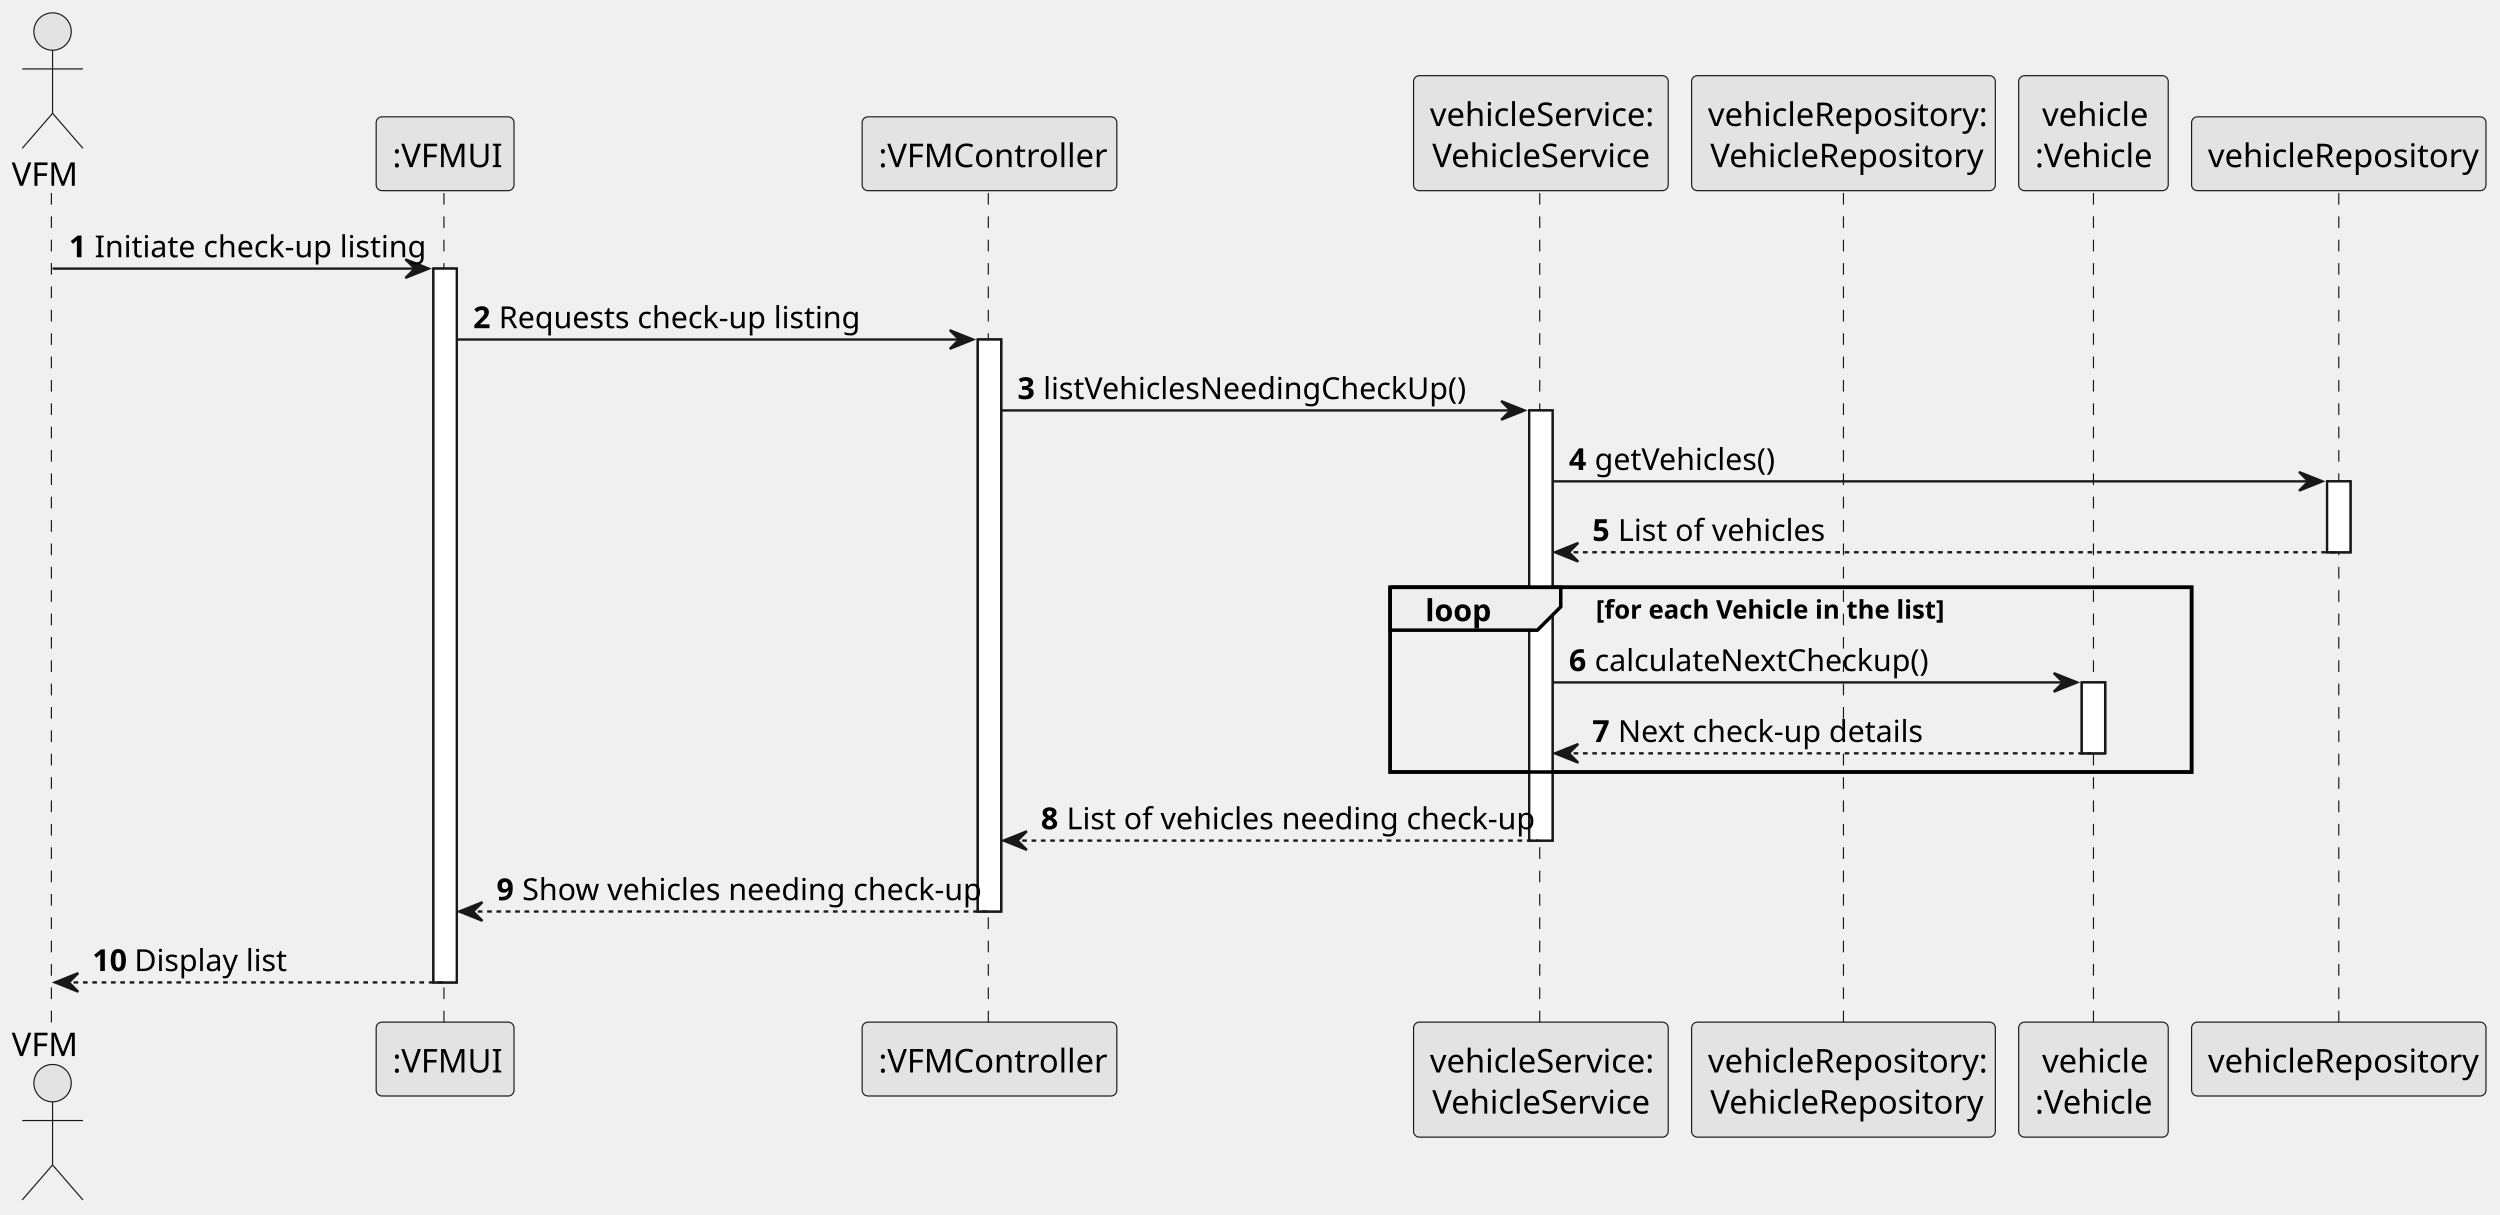
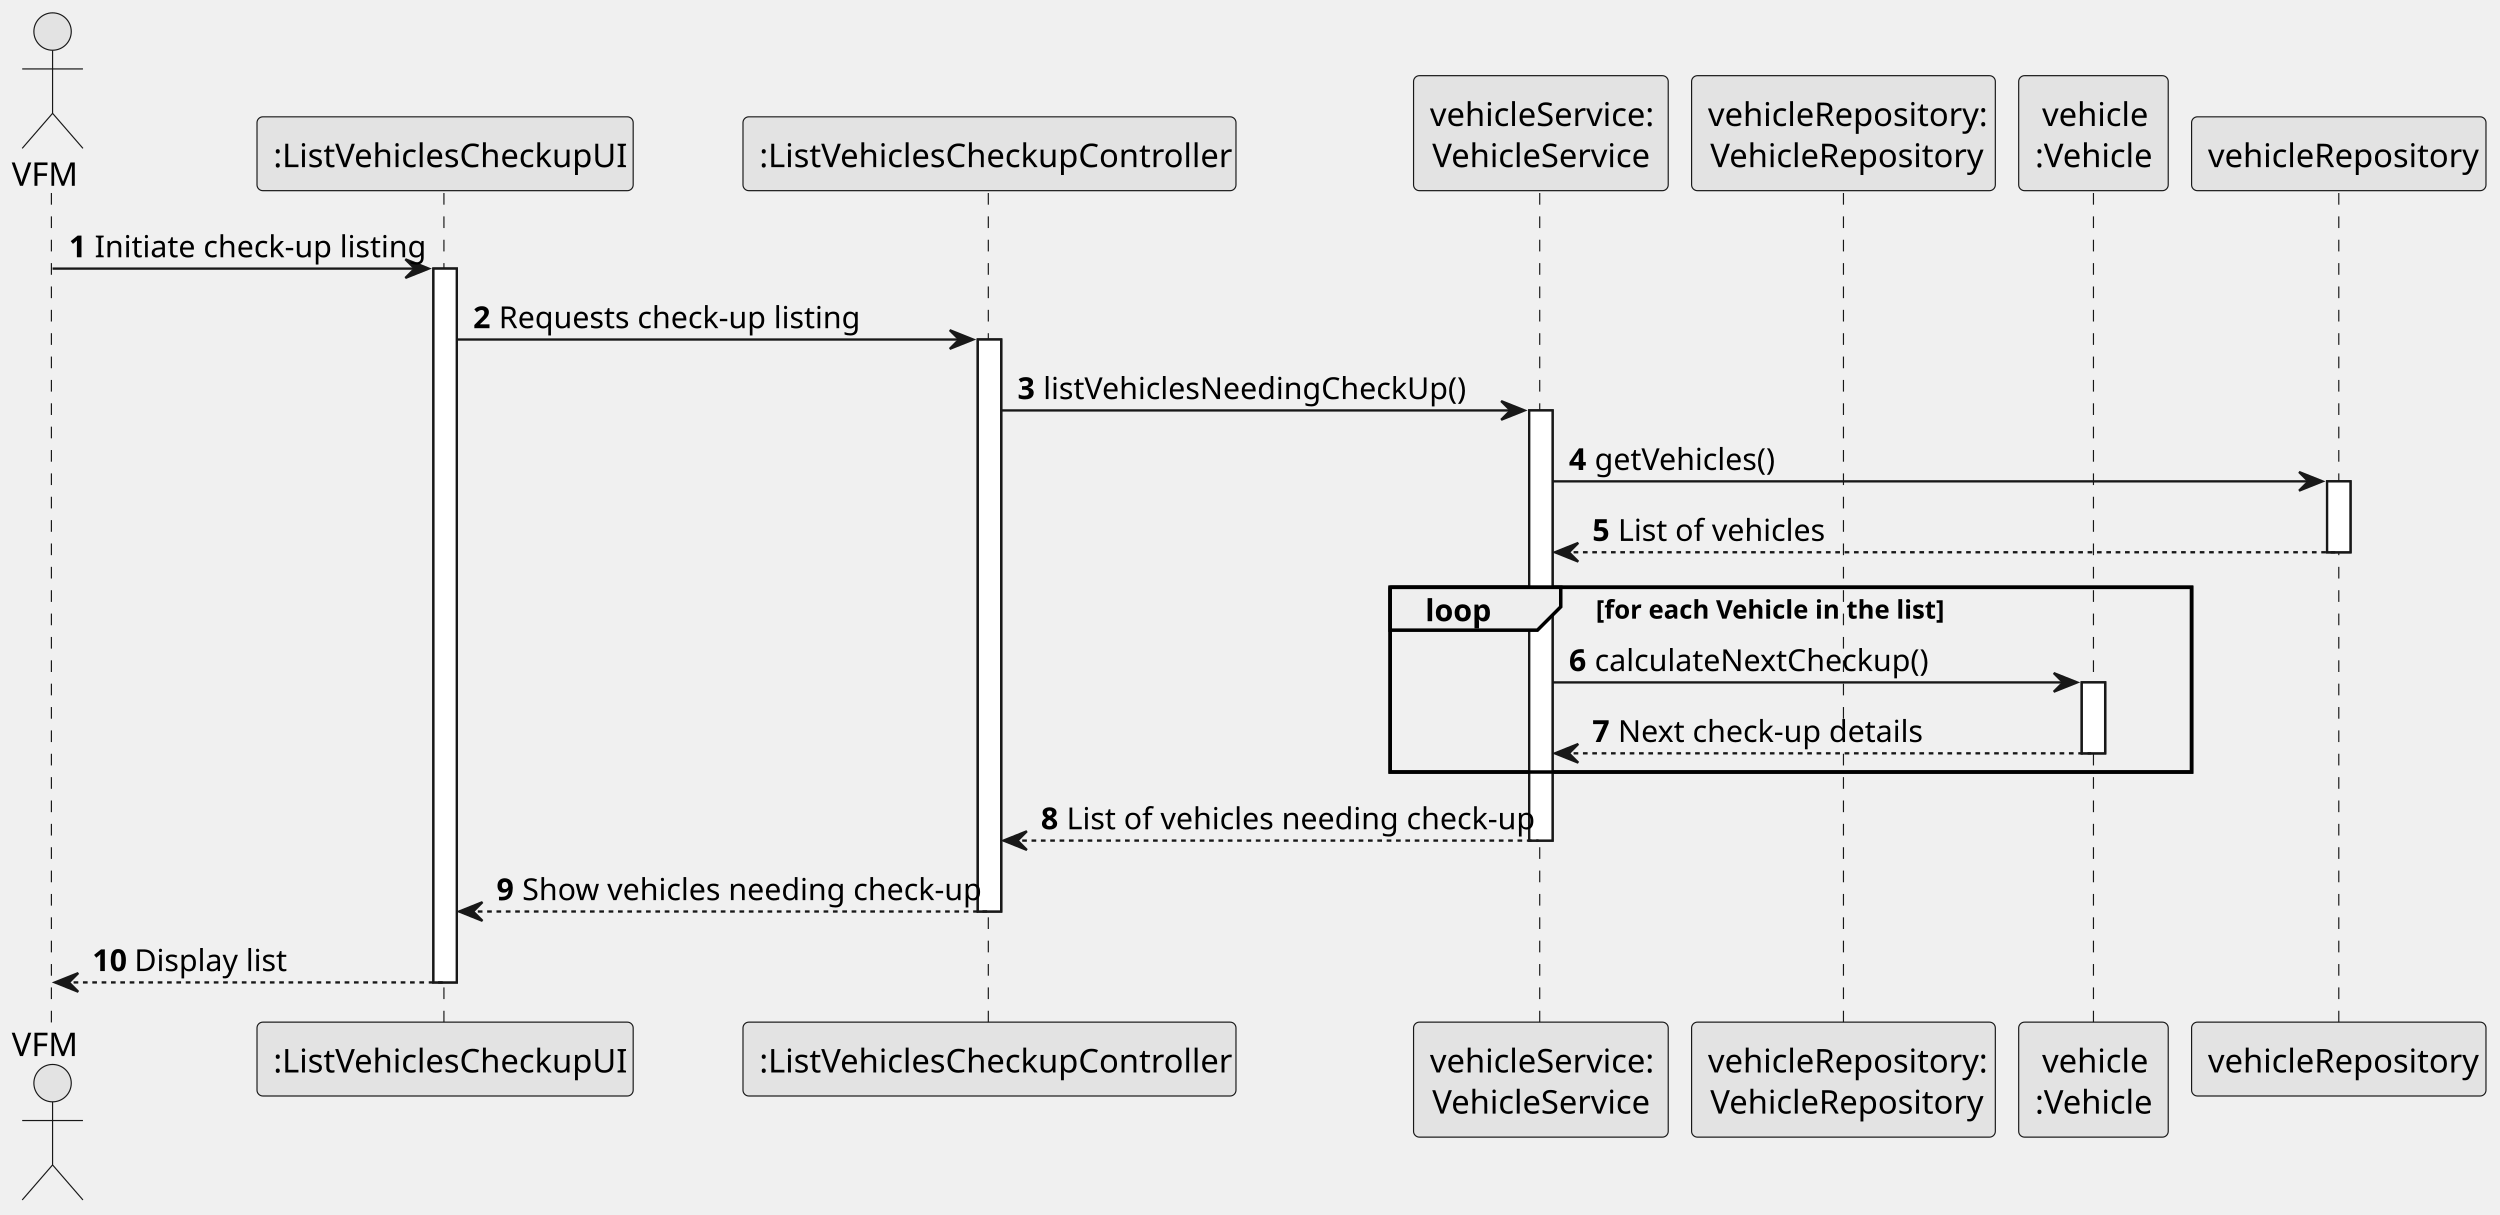
<svg xmlns="http://www.w3.org/2000/svg" contentStyleType="text/css" height="520px" preserveAspectRatio="none" style="width:1070px;height:520px;background:#FFFFFF;" version="1.1" viewBox="0 0 1070 520" width="1070px" zoomAndPan="magnify">
  <defs />
  <g>
    <rect fill="#FFFFFF" height="305.516" style="stroke:#181818;stroke-width:1.0;" width="10" x="185.5" y="114.961" />
    <rect fill="#FFFFFF" height="244.812" style="stroke:#181818;stroke-width:1.0;" width="10" x="418.5" y="145.312" />
    <rect fill="#FFFFFF" height="184.109" style="stroke:#181818;stroke-width:1.0;" width="10" x="654.5" y="175.664" />
    <rect fill="#FFFFFF" height="30.352" style="stroke:#181818;stroke-width:1.0;" width="10" x="891" y="292.07" />
    <rect fill="#FFFFFF" height="30.352" style="stroke:#181818;stroke-width:1.0;" width="10" x="996" y="206.016" />
    <rect fill="none" height="79.055" style="stroke:#000000;stroke-width:1.5;" width="343" x="595" y="251.367" />
    <line style="stroke:#181818;stroke-width:0.5;stroke-dasharray:5.0,5.0;" x1="22" x2="22" y1="82.609" y2="438.477" />
    <line style="stroke:#181818;stroke-width:0.5;stroke-dasharray:5.0,5.0;" x1="190" x2="190" y1="82.609" y2="438.477" />
    <line style="stroke:#181818;stroke-width:0.5;stroke-dasharray:5.0,5.0;" x1="423" x2="423" y1="82.609" y2="438.477" />
    <line style="stroke:#181818;stroke-width:0.5;stroke-dasharray:5.0,5.0;" x1="659" x2="659" y1="82.609" y2="438.477" />
    <line style="stroke:#181818;stroke-width:0.5;stroke-dasharray:5.0,5.0;" x1="789" x2="789" y1="82.609" y2="438.477" />
    <line style="stroke:#181818;stroke-width:0.5;stroke-dasharray:5.0,5.0;" x1="896" x2="896" y1="82.609" y2="438.477" />
    <line style="stroke:#181818;stroke-width:0.5;stroke-dasharray:5.0,5.0;" x1="1001" x2="1001" y1="82.609" y2="438.477" />
    <text fill="#000000" font-family="sans-serif" font-size="14" lengthAdjust="spacing" textLength="29" x="5" y="79.533">VFM</text>
    <ellipse cx="22.5" cy="13.5" fill="#E3E3E3" rx="8" ry="8" style="stroke:#181818;stroke-width:0.5;" />
    <path d="M22.5,21.5 L22.5,48.5 M9.5,29.5 L35.5,29.5 M22.5,48.5 L9.5,63.5 M22.5,48.5 L35.5,63.5 " fill="none" style="stroke:#181818;stroke-width:0.5;" />
    <text fill="#000000" font-family="sans-serif" font-size="14" lengthAdjust="spacing" textLength="29" x="5" y="452.01">VFM</text>
    <ellipse cx="22.5" cy="463.586" fill="#E3E3E3" rx="8" ry="8" style="stroke:#181818;stroke-width:0.5;" />
    <path d="M22.5,471.586 L22.5,498.586 M9.5,479.586 L35.5,479.586 M22.5,498.586 L9.5,513.586 M22.5,498.586 L35.5,513.586 " fill="none" style="stroke:#181818;stroke-width:0.5;" />
-     <rect fill="#E3E3E3" height="31.609" rx="2.5" ry="2.5" style="stroke:#181818;stroke-width:0.5;" width="59" x="161" y="50" />
-     <text fill="#000000" font-family="sans-serif" font-size="14" lengthAdjust="spacing" textLength="45" x="168" y="71.533">:VFMUI</text>
-     <rect fill="#E3E3E3" height="31.609" rx="2.5" ry="2.5" style="stroke:#181818;stroke-width:0.5;" width="59" x="161" y="437.477" />
-     <text fill="#000000" font-family="sans-serif" font-size="14" lengthAdjust="spacing" textLength="45" x="168" y="459.01">:VFMUI</text>
-     <rect fill="#E3E3E3" height="31.609" rx="2.5" ry="2.5" style="stroke:#181818;stroke-width:0.5;" width="109" x="369" y="50" />
-     <text fill="#000000" font-family="sans-serif" font-size="14" lengthAdjust="spacing" textLength="95" x="376" y="71.533">:VFMController</text>
-     <rect fill="#E3E3E3" height="31.609" rx="2.5" ry="2.5" style="stroke:#181818;stroke-width:0.5;" width="109" x="369" y="437.477" />
-     <text fill="#000000" font-family="sans-serif" font-size="14" lengthAdjust="spacing" textLength="95" x="376" y="459.01">:VFMController</text>
+     <rect fill="#E3E3E3" height="31.609" rx="2.5" ry="2.5" style="stroke:#181818;stroke-width:0.5;" width="161" x="110" y="50" />
+     <text fill="#000000" font-family="sans-serif" font-size="14" lengthAdjust="spacing" textLength="147" x="117" y="71.533">:ListVehiclesCheckupUI</text>
+     <rect fill="#E3E3E3" height="31.609" rx="2.5" ry="2.5" style="stroke:#181818;stroke-width:0.5;" width="161" x="110" y="437.477" />
+     <text fill="#000000" font-family="sans-serif" font-size="14" lengthAdjust="spacing" textLength="147" x="117" y="459.01">:ListVehiclesCheckupUI</text>
+     <rect fill="#E3E3E3" height="31.609" rx="2.5" ry="2.5" style="stroke:#181818;stroke-width:0.5;" width="211" x="318" y="50" />
+     <text fill="#000000" font-family="sans-serif" font-size="14" lengthAdjust="spacing" textLength="197" x="325" y="71.533">:ListVehiclesCheckupController</text>
+     <rect fill="#E3E3E3" height="31.609" rx="2.5" ry="2.5" style="stroke:#181818;stroke-width:0.5;" width="211" x="318" y="437.477" />
+     <text fill="#000000" font-family="sans-serif" font-size="14" lengthAdjust="spacing" textLength="197" x="325" y="459.01">:ListVehiclesCheckupController</text>
    <rect fill="#E3E3E3" height="49.219" rx="2.5" ry="2.5" style="stroke:#181818;stroke-width:0.5;" width="109" x="605" y="32.391" />
    <text fill="#000000" font-family="sans-serif" font-size="14" lengthAdjust="spacing" textLength="95" x="612" y="53.924">vehicleService:</text>
    <text fill="#000000" font-family="sans-serif" font-size="14" lengthAdjust="spacing" textLength="93" x="613" y="71.533">VehicleService</text>
    <rect fill="#E3E3E3" height="49.219" rx="2.5" ry="2.5" style="stroke:#181818;stroke-width:0.5;" width="109" x="605" y="437.477" />
    <text fill="#000000" font-family="sans-serif" font-size="14" lengthAdjust="spacing" textLength="95" x="612" y="459.01">vehicleService:</text>
    <text fill="#000000" font-family="sans-serif" font-size="14" lengthAdjust="spacing" textLength="93" x="613" y="476.619">VehicleService</text>
    <rect fill="#E3E3E3" height="49.219" rx="2.5" ry="2.5" style="stroke:#181818;stroke-width:0.5;" width="130" x="724" y="32.391" />
    <text fill="#000000" font-family="sans-serif" font-size="14" lengthAdjust="spacing" textLength="116" x="731" y="53.924">vehicleRepository:</text>
    <text fill="#000000" font-family="sans-serif" font-size="14" lengthAdjust="spacing" textLength="114" x="732" y="71.533">VehicleRepository</text>
    <rect fill="#E3E3E3" height="49.219" rx="2.5" ry="2.5" style="stroke:#181818;stroke-width:0.5;" width="130" x="724" y="437.477" />
    <text fill="#000000" font-family="sans-serif" font-size="14" lengthAdjust="spacing" textLength="116" x="731" y="459.01">vehicleRepository:</text>
    <text fill="#000000" font-family="sans-serif" font-size="14" lengthAdjust="spacing" textLength="114" x="732" y="476.619">VehicleRepository</text>
    <rect fill="#E3E3E3" height="49.219" rx="2.5" ry="2.5" style="stroke:#181818;stroke-width:0.5;" width="64" x="864" y="32.391" />
    <text fill="#000000" font-family="sans-serif" font-size="14" lengthAdjust="spacing" textLength="44" x="874" y="53.924">vehicle</text>
    <text fill="#000000" font-family="sans-serif" font-size="14" lengthAdjust="spacing" textLength="50" x="871" y="71.533">:Vehicle</text>
    <rect fill="#E3E3E3" height="49.219" rx="2.5" ry="2.5" style="stroke:#181818;stroke-width:0.5;" width="64" x="864" y="437.477" />
    <text fill="#000000" font-family="sans-serif" font-size="14" lengthAdjust="spacing" textLength="44" x="874" y="459.01">vehicle</text>
    <text fill="#000000" font-family="sans-serif" font-size="14" lengthAdjust="spacing" textLength="50" x="871" y="476.619">:Vehicle</text>
    <rect fill="#E3E3E3" height="31.609" rx="2.5" ry="2.5" style="stroke:#181818;stroke-width:0.5;" width="126" x="938" y="50" />
    <text fill="#000000" font-family="sans-serif" font-size="14" lengthAdjust="spacing" textLength="112" x="945" y="71.533">vehicleRepository</text>
    <rect fill="#E3E3E3" height="31.609" rx="2.5" ry="2.5" style="stroke:#181818;stroke-width:0.5;" width="126" x="938" y="437.477" />
    <text fill="#000000" font-family="sans-serif" font-size="14" lengthAdjust="spacing" textLength="112" x="945" y="459.01">vehicleRepository</text>
    <rect fill="#FFFFFF" height="305.516" style="stroke:#181818;stroke-width:1.0;" width="10" x="185.5" y="114.961" />
    <rect fill="#FFFFFF" height="244.812" style="stroke:#181818;stroke-width:1.0;" width="10" x="418.5" y="145.312" />
    <rect fill="#FFFFFF" height="184.109" style="stroke:#181818;stroke-width:1.0;" width="10" x="654.5" y="175.664" />
    <rect fill="#FFFFFF" height="30.352" style="stroke:#181818;stroke-width:1.0;" width="10" x="891" y="292.07" />
    <rect fill="#FFFFFF" height="30.352" style="stroke:#181818;stroke-width:1.0;" width="10" x="996" y="206.016" />
    <polygon fill="#181818" points="173.5,110.961,183.5,114.961,173.5,118.961,177.5,114.961" style="stroke:#181818;stroke-width:1.0;" />
    <line style="stroke:#181818;stroke-width:1.0;" x1="22.5" x2="179.5" y1="114.961" y2="114.961" />
    <text fill="#000000" font-family="sans-serif" font-size="13" font-weight="bold" lengthAdjust="spacing" textLength="7" x="29.5" y="110.105">1</text>
    <text fill="#000000" font-family="sans-serif" font-size="13" lengthAdjust="spacing" textLength="133" x="40.5" y="110.105">Initiate check-up listing</text>
    <polygon fill="#181818" points="406.5,141.312,416.5,145.312,406.5,149.312,410.5,145.312" style="stroke:#181818;stroke-width:1.0;" />
    <line style="stroke:#181818;stroke-width:1.0;" x1="195.5" x2="412.5" y1="145.312" y2="145.312" />
    <text fill="#000000" font-family="sans-serif" font-size="13" font-weight="bold" lengthAdjust="spacing" textLength="7" x="202.5" y="140.456">2</text>
    <text fill="#000000" font-family="sans-serif" font-size="13" lengthAdjust="spacing" textLength="150" x="213.5" y="140.456">Requests check-up listing</text>
    <polygon fill="#181818" points="642.5,171.664,652.5,175.664,642.5,179.664,646.5,175.664" style="stroke:#181818;stroke-width:1.0;" />
    <line style="stroke:#181818;stroke-width:1.0;" x1="428.5" x2="648.5" y1="175.664" y2="175.664" />
    <text fill="#000000" font-family="sans-serif" font-size="13" font-weight="bold" lengthAdjust="spacing" textLength="7" x="435.5" y="170.808">3</text>
    <text fill="#000000" font-family="sans-serif" font-size="13" lengthAdjust="spacing" textLength="175" x="446.5" y="170.808">listVehiclesNeedingCheckUp()</text>
    <polygon fill="#181818" points="984,202.016,994,206.016,984,210.016,988,206.016" style="stroke:#181818;stroke-width:1.0;" />
    <line style="stroke:#181818;stroke-width:1.0;" x1="664.5" x2="990" y1="206.016" y2="206.016" />
    <text fill="#000000" font-family="sans-serif" font-size="13" font-weight="bold" lengthAdjust="spacing" textLength="7" x="671.5" y="201.159">4</text>
    <text fill="#000000" font-family="sans-serif" font-size="13" lengthAdjust="spacing" textLength="76" x="682.5" y="201.159">getVehicles()</text>
    <polygon fill="#181818" points="675.5,232.367,665.5,236.367,675.5,240.367,671.5,236.367" style="stroke:#181818;stroke-width:1.0;" />
    <line style="stroke:#181818;stroke-width:1.0;stroke-dasharray:2.0,2.0;" x1="669.5" x2="1000" y1="236.367" y2="236.367" />
    <text fill="#000000" font-family="sans-serif" font-size="13" font-weight="bold" lengthAdjust="spacing" textLength="7" x="681.5" y="231.511">5</text>
    <text fill="#000000" font-family="sans-serif" font-size="13" lengthAdjust="spacing" textLength="85" x="692.5" y="231.511">List of vehicles</text>
    <path d="M595,251.367 L668,251.367 L668,259.719 L658,269.719 L595,269.719 L595,251.367 " fill="#EEEEEE" style="stroke:#000000;stroke-width:1.5;" />
    <rect fill="none" height="79.055" style="stroke:#000000;stroke-width:1.5;" width="343" x="595" y="251.367" />
    <text fill="#000000" font-family="sans-serif" font-size="13" font-weight="bold" lengthAdjust="spacing" textLength="28" x="610" y="265.862">loop</text>
    <text fill="#000000" font-family="sans-serif" font-size="11" font-weight="bold" lengthAdjust="spacing" textLength="151" x="683" y="264.786">[for each Vehicle in the list]</text>
    <polygon fill="#181818" points="879,288.07,889,292.07,879,296.07,883,292.07" style="stroke:#181818;stroke-width:1.0;" />
    <line style="stroke:#181818;stroke-width:1.0;" x1="664.5" x2="885" y1="292.07" y2="292.07" />
    <text fill="#000000" font-family="sans-serif" font-size="13" font-weight="bold" lengthAdjust="spacing" textLength="7" x="671.5" y="287.214">6</text>
    <text fill="#000000" font-family="sans-serif" font-size="13" lengthAdjust="spacing" textLength="138" x="682.5" y="287.214">calculateNextCheckup()</text>
    <polygon fill="#181818" points="675.5,318.422,665.5,322.422,675.5,326.422,671.5,322.422" style="stroke:#181818;stroke-width:1.0;" />
    <line style="stroke:#181818;stroke-width:1.0;stroke-dasharray:2.0,2.0;" x1="669.5" x2="895" y1="322.422" y2="322.422" />
    <text fill="#000000" font-family="sans-serif" font-size="13" font-weight="bold" lengthAdjust="spacing" textLength="7" x="681.5" y="317.565">7</text>
    <text fill="#000000" font-family="sans-serif" font-size="13" lengthAdjust="spacing" textLength="126" x="692.5" y="317.565">Next check-up details</text>
    <polygon fill="#181818" points="439.5,355.773,429.5,359.773,439.5,363.773,435.5,359.773" style="stroke:#181818;stroke-width:1.0;" />
    <line style="stroke:#181818;stroke-width:1.0;stroke-dasharray:2.0,2.0;" x1="433.5" x2="658.5" y1="359.773" y2="359.773" />
    <text fill="#000000" font-family="sans-serif" font-size="13" font-weight="bold" lengthAdjust="spacing" textLength="7" x="445.5" y="354.917">8</text>
    <text fill="#000000" font-family="sans-serif" font-size="13" lengthAdjust="spacing" textLength="191" x="456.5" y="354.917">List of vehicles needing check-up</text>
    <polygon fill="#181818" points="206.5,386.125,196.5,390.125,206.5,394.125,202.5,390.125" style="stroke:#181818;stroke-width:1.0;" />
    <line style="stroke:#181818;stroke-width:1.0;stroke-dasharray:2.0,2.0;" x1="200.5" x2="422.5" y1="390.125" y2="390.125" />
    <text fill="#000000" font-family="sans-serif" font-size="13" font-weight="bold" lengthAdjust="spacing" textLength="7" x="212.5" y="385.269">9</text>
    <text fill="#000000" font-family="sans-serif" font-size="13" lengthAdjust="spacing" textLength="188" x="223.5" y="385.269">Show vehicles needing check-up</text>
    <polygon fill="#181818" points="33.5,416.477,23.5,420.477,33.5,424.477,29.5,420.477" style="stroke:#181818;stroke-width:1.0;" />
    <line style="stroke:#181818;stroke-width:1.0;stroke-dasharray:2.0,2.0;" x1="27.5" x2="189.5" y1="420.477" y2="420.477" />
    <text fill="#000000" font-family="sans-serif" font-size="13" font-weight="bold" lengthAdjust="spacing" textLength="14" x="39.5" y="415.62">10</text>
    <text fill="#000000" font-family="sans-serif" font-size="13" lengthAdjust="spacing" textLength="64" x="57.5" y="415.62">Display list</text>
  </g>
</svg>
